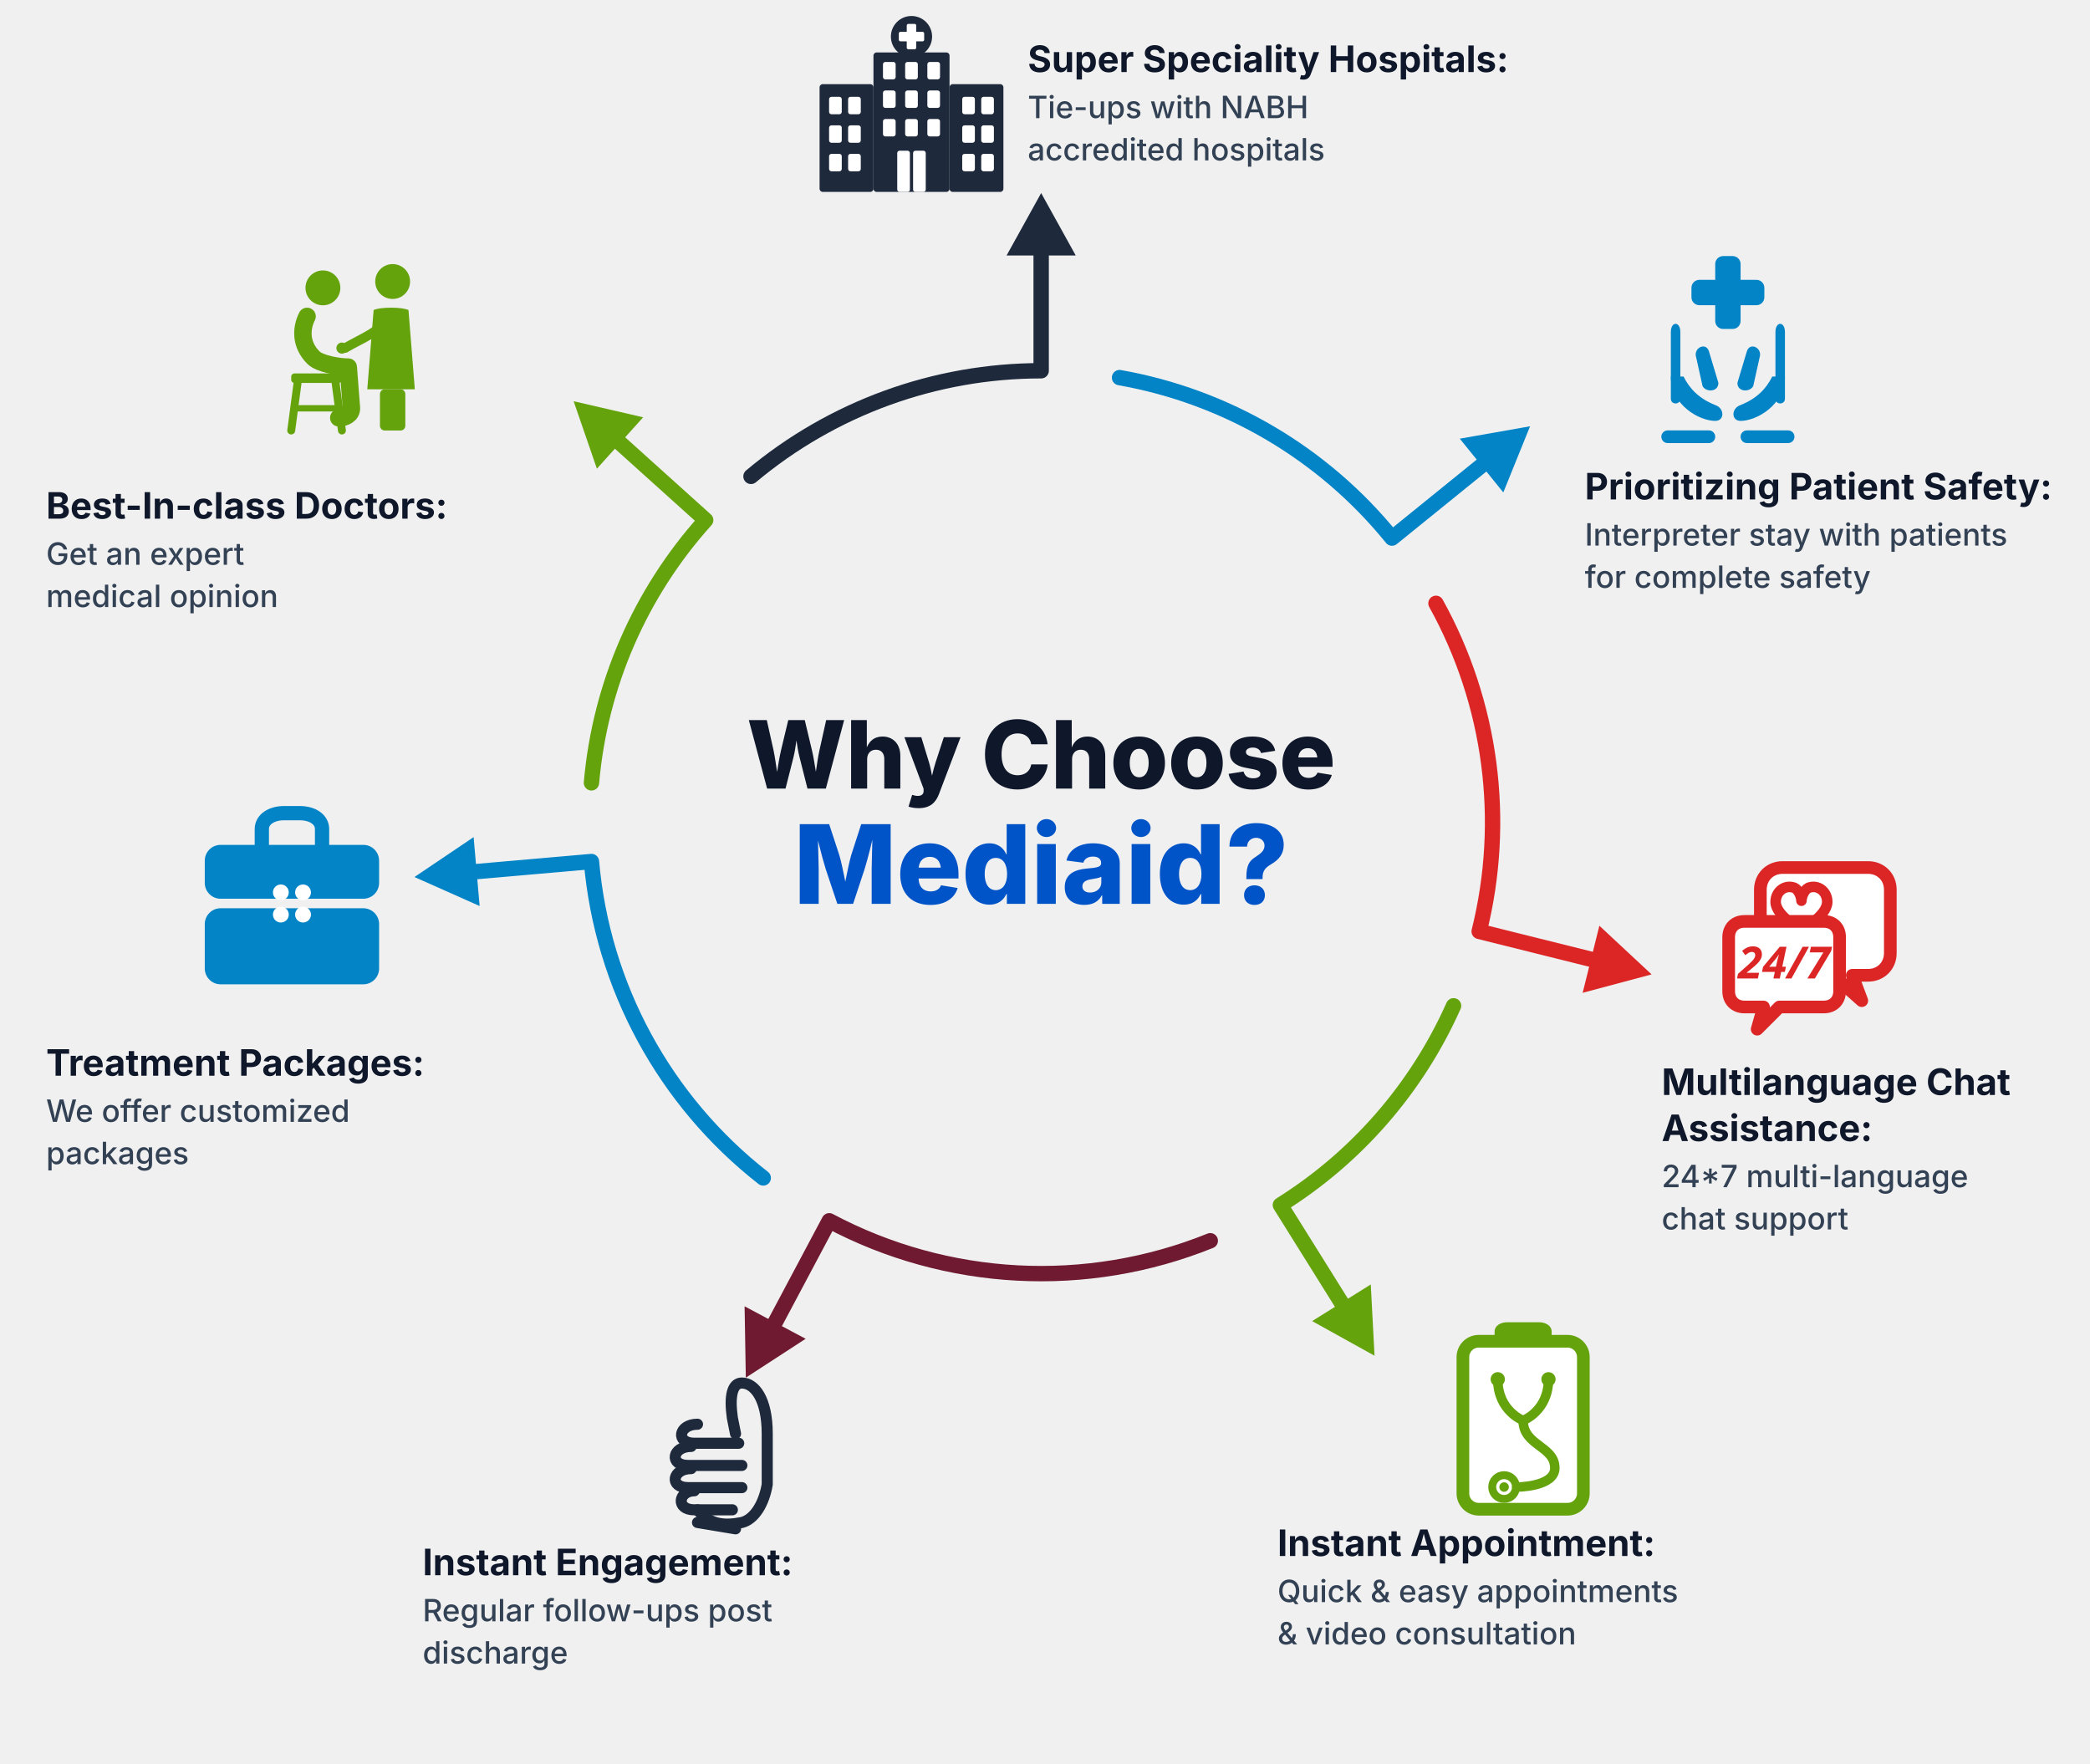
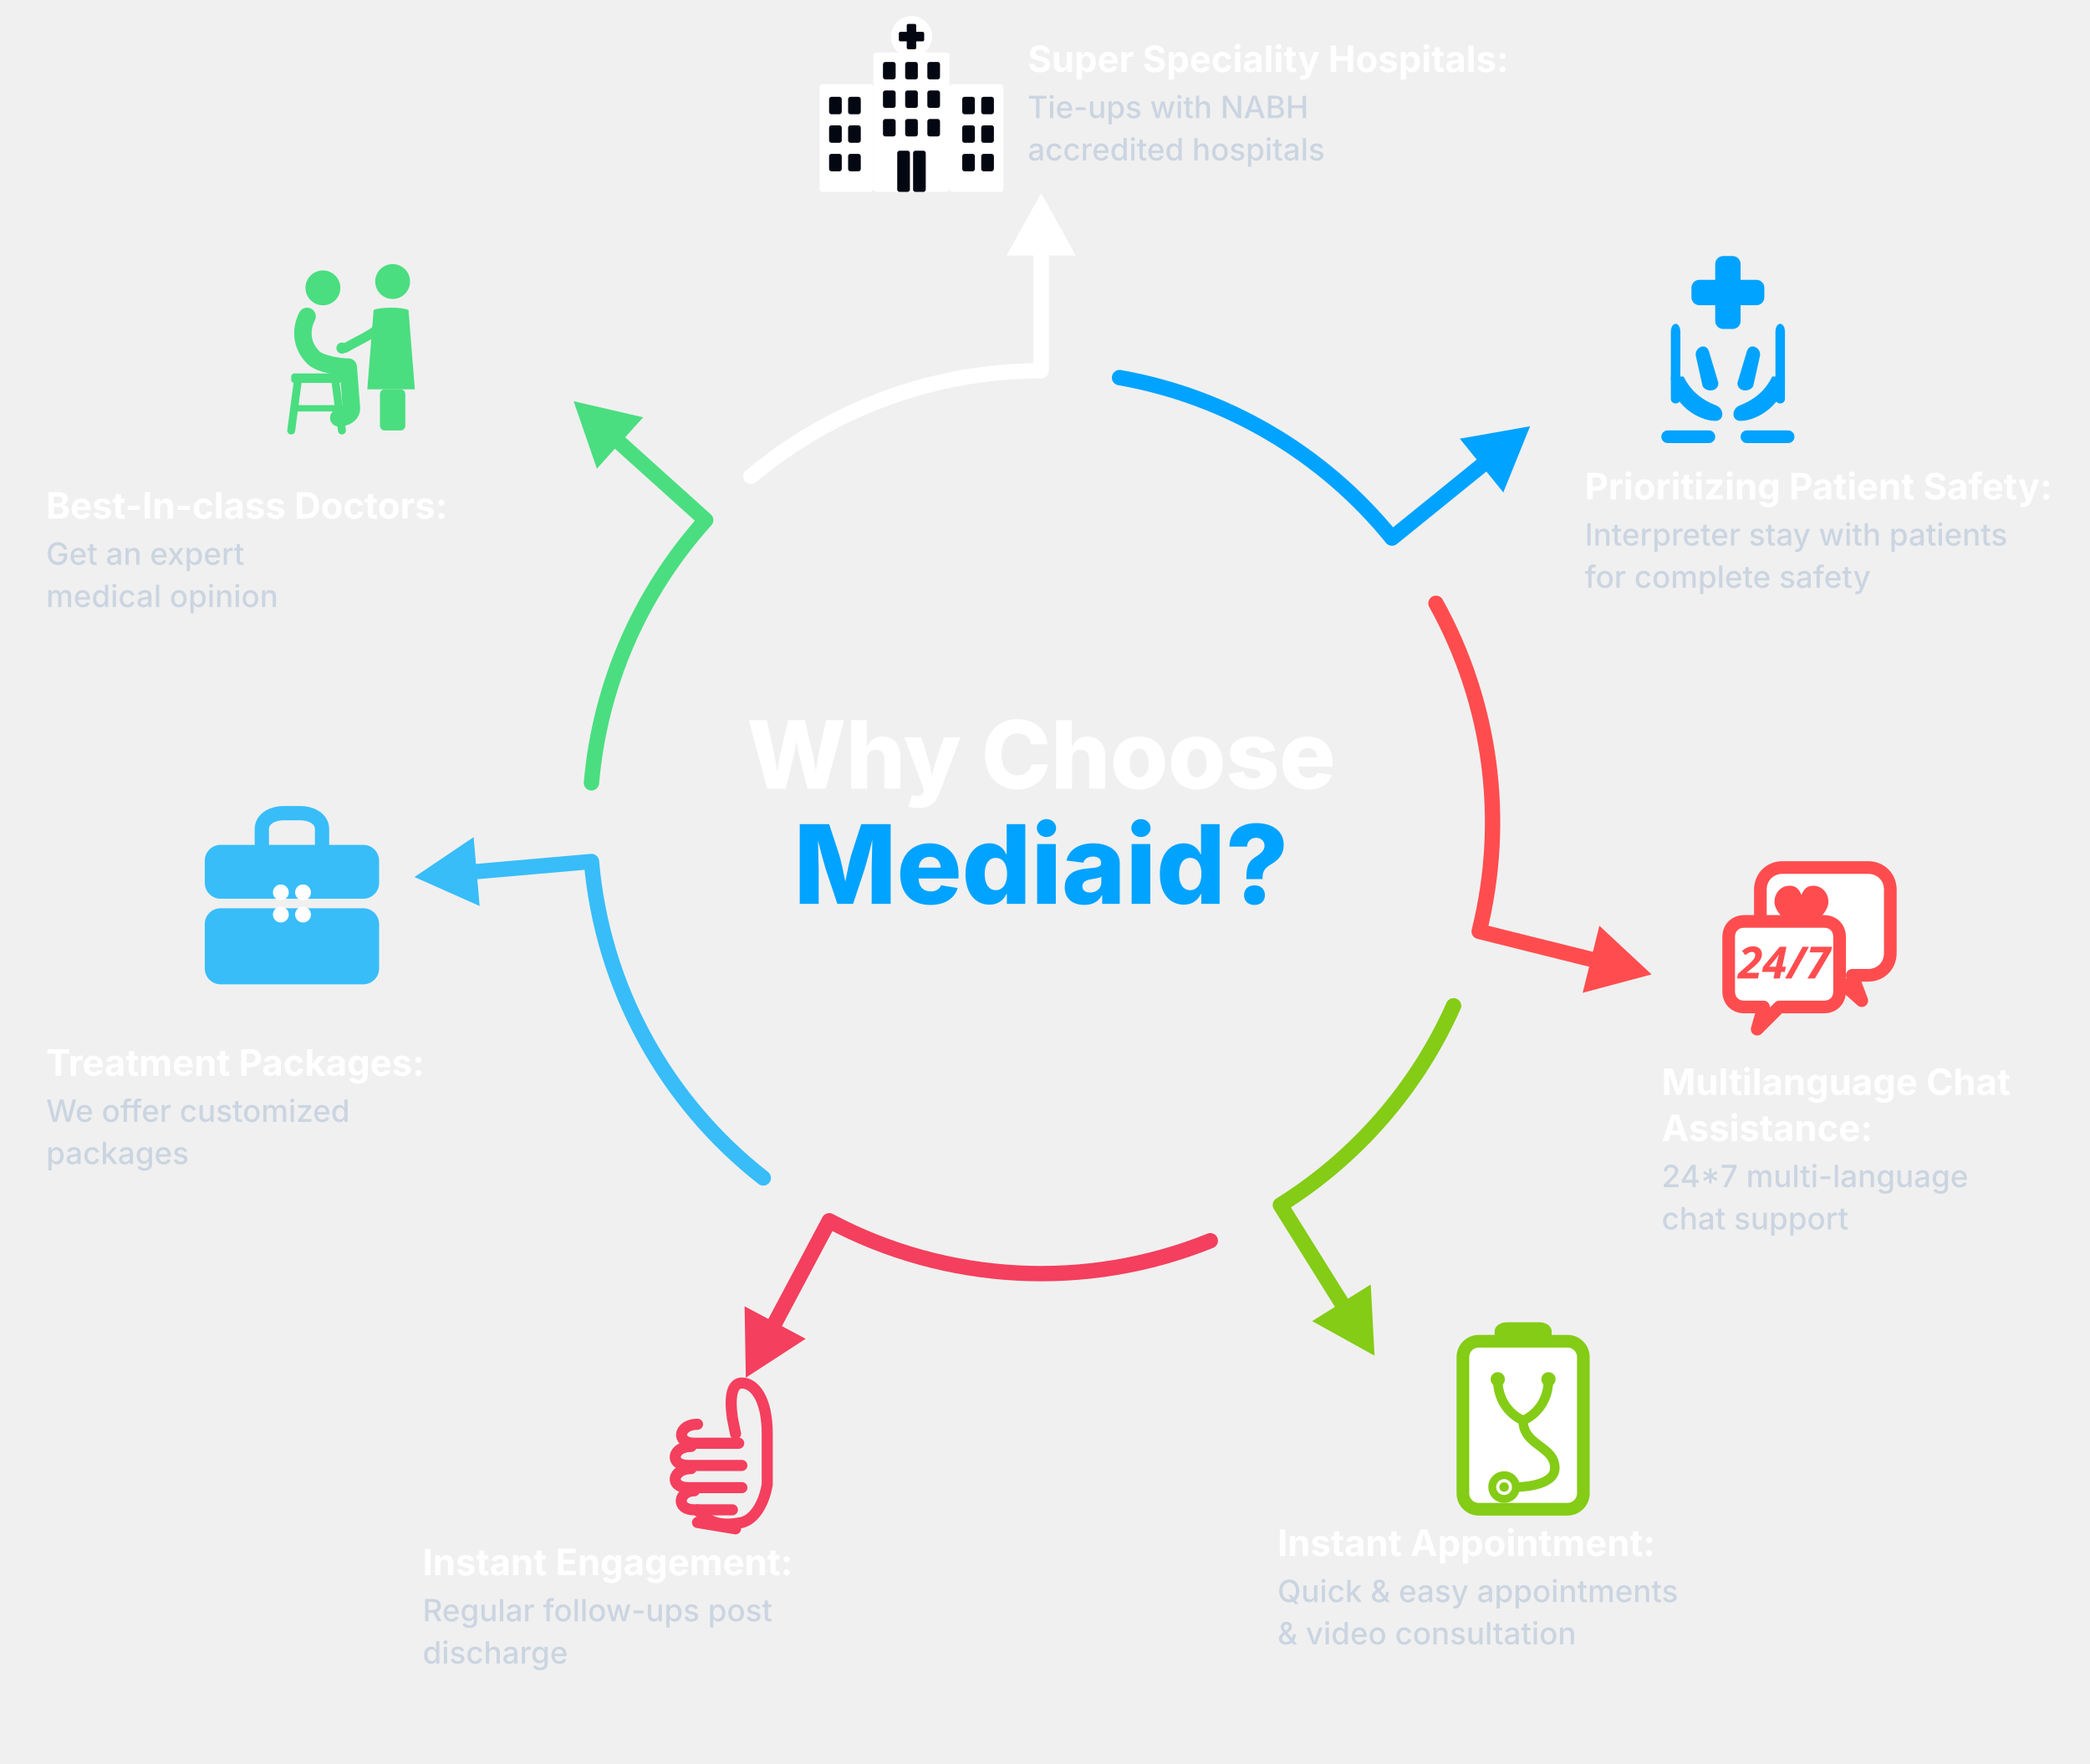
<svg xmlns="http://www.w3.org/2000/svg" viewBox="0 0 2176 1836" width="2176" height="1836">
  <defs>
    <style>
-       .title-font { font-family: 'Segoe UI', -apple-system, BlinkMacSystemFont, 'Inter', Roboto, sans-serif; font-size: 38px; font-weight: 700; fill: #0f172a; }
-       .body-font { font-family: 'Segoe UI', -apple-system, BlinkMacSystemFont, 'Inter', Roboto, sans-serif; font-size: 32px; font-weight: 500; fill: #334155; }
-       .center-why { font-family: 'Segoe UI', -apple-system, BlinkMacSystemFont, 'Inter', Roboto, sans-serif; font-size: 98px; font-weight: 800; fill: #0f172a; letter-spacing: -0.5px; }
-       .center-brand { font-family: 'Segoe UI', -apple-system, BlinkMacSystemFont, 'Inter', Roboto, sans-serif; font-size: 114px; font-weight: 800; fill: #0054c8; letter-spacing: -0.5px; }
+       .title-font { font-family: 'Segoe UI', -apple-system, BlinkMacSystemFont, 'Inter', Roboto, sans-serif; font-size: 38px; font-weight: 700; fill: #ffffff; }
+       .body-font { font-family: 'Segoe UI', -apple-system, BlinkMacSystemFont, 'Inter', Roboto, sans-serif; font-size: 32px; font-weight: 500; fill: #cbd5e1; }
+       .center-why { font-family: 'Segoe UI', -apple-system, BlinkMacSystemFont, 'Inter', Roboto, sans-serif; font-size: 98px; font-weight: 800; fill: #ffffff; letter-spacing: -0.5px; }
+       .center-brand { font-family: 'Segoe UI', -apple-system, BlinkMacSystemFont, 'Inter', Roboto, sans-serif; font-size: 114px; font-weight: 800; fill: #00A3FF; letter-spacing: -0.5px; }
    </style>
  </defs>
-   <path d="M 781.89 495.96 A 470 470 0 0 1 1084.00 386.00 L 1084.00 266.00" fill="none" stroke="#1e293b" stroke-width="16" stroke-linecap="round" stroke-linejoin="round" />
-   <polygon points="1084.00,201.00 1048.00,266.00 1120.00,266.00" fill="#1e293b" />
-   <path d="M 1165.61 393.14 A 470 470 0 0 1 1449.26 560.22 L 1542.52 484.70" fill="none" stroke="#0284c7" stroke-width="16" stroke-linecap="round" stroke-linejoin="round" />
-   <polygon points="1593.03,443.80 1519.86,456.72 1565.17,512.68" fill="#0284c7" />
-   <path d="M 1495.07 628.14 A 470 470 0 0 1 1540.04 969.70 L 1656.47 998.73" fill="none" stroke="#dc2626" stroke-width="16" stroke-linecap="round" stroke-linejoin="round" />
-   <polygon points="1719.54,1014.46 1665.18,963.80 1647.77,1033.66" fill="#dc2626" />
-   <path d="M 1513.37 1047.17 A 470 470 0 0 1 1333.06 1254.58 L 1396.65 1356.35" fill="none" stroke="#65a30d" stroke-width="16" stroke-linecap="round" stroke-linejoin="round" />
-   <polygon points="1431.10,1411.47 1427.18,1337.27 1366.12,1375.43" fill="#65a30d" />
-   <path d="M 1260.07 1291.78 A 470 470 0 0 1 863.35 1270.99 L 807.01 1376.94" fill="none" stroke="#701a31" stroke-width="16" stroke-linecap="round" stroke-linejoin="round" />
-   <polygon points="776.50,1434.33 838.80,1393.84 775.23,1360.04" fill="#701a31" />
-   <path d="M 794.64 1226.37 A 470 470 0 0 1 615.79 896.96 L 496.25 907.42" fill="none" stroke="#0284c7" stroke-width="16" stroke-linecap="round" stroke-linejoin="round" />
-   <polygon points="431.49,913.09 499.38,943.28 493.11,871.56" fill="#0284c7" />
-   <path d="M 615.79 815.04 A 470 470 0 0 1 734.72 541.51 L 645.54 461.21" fill="none" stroke="#65a30d" stroke-width="16" stroke-linecap="round" stroke-linejoin="round" />
-   <polygon points="597.24,417.72 621.46,487.97 669.63,434.46" fill="#65a30d" />
+   <path d="M 781.89 495.96 A 470 470 0 0 1 1084.00 386.00 L 1084.00 266.00" fill="none" stroke="#ffffff" stroke-width="16" stroke-linecap="round" stroke-linejoin="round" />
+   <polygon points="1084.00,201.00 1048.00,266.00 1120.00,266.00" fill="#ffffff" />
+   <path d="M 1165.61 393.14 A 470 470 0 0 1 1449.26 560.22 L 1542.52 484.70" fill="none" stroke="#00A3FF" stroke-width="16" stroke-linecap="round" stroke-linejoin="round" />
+   <polygon points="1593.03,443.80 1519.86,456.72 1565.17,512.68" fill="#00A3FF" />
+   <path d="M 1495.07 628.14 A 470 470 0 0 1 1540.04 969.70 L 1656.47 998.73" fill="none" stroke="#ff4d4f" stroke-width="16" stroke-linecap="round" stroke-linejoin="round" />
+   <polygon points="1719.54,1014.46 1665.18,963.80 1647.77,1033.66" fill="#ff4d4f" />
+   <path d="M 1513.37 1047.17 A 470 470 0 0 1 1333.06 1254.58 L 1396.65 1356.35" fill="none" stroke="#84cc16" stroke-width="16" stroke-linecap="round" stroke-linejoin="round" />
+   <polygon points="1431.10,1411.47 1427.18,1337.27 1366.12,1375.43" fill="#84cc16" />
+   <path d="M 1260.07 1291.78 A 470 470 0 0 1 863.35 1270.99 L 807.01 1376.94" fill="none" stroke="#f43f5e" stroke-width="16" stroke-linecap="round" stroke-linejoin="round" />
+   <polygon points="776.50,1434.33 838.80,1393.84 775.23,1360.04" fill="#f43f5e" />
+   <path d="M 794.64 1226.37 A 470 470 0 0 1 615.79 896.96 L 496.25 907.42" fill="none" stroke="#38bdf8" stroke-width="16" stroke-linecap="round" stroke-linejoin="round" />
+   <polygon points="431.49,913.09 499.38,943.28 493.11,871.56" fill="#38bdf8" />
+   <path d="M 615.79 815.04 A 470 470 0 0 1 734.72 541.51 L 645.54 461.21" fill="none" stroke="#4ade80" stroke-width="16" stroke-linecap="round" stroke-linejoin="round" />
+   <polygon points="597.24,417.72 621.46,487.97 669.63,434.46" fill="#4ade80" />
  <text x="1084" y="821" class="center-why" text-anchor="middle">Why Choose</text>
  <text x="1084" y="941" class="center-brand" text-anchor="middle">Mediaid?</text>
  <g transform="translate(850, 15) scale(1.65)">
-     <rect x="36" y="24" width="48" height="88" fill="#1e293b" rx="2" />
-     <circle cx="60" cy="14" r="13" fill="#1e293b" />
-     <rect x="57" y="6" width="6" height="16" fill="#ffffff" rx="1" />
-     <rect x="52" y="11" width="16" height="6" fill="#ffffff" rx="1" />
-     <rect x="42" y="30" width="8" height="11" fill="#ffffff" rx="1.5" />
-     <rect x="56" y="30" width="8" height="11" fill="#ffffff" rx="1.5" />
-     <rect x="70" y="30" width="8" height="11" fill="#ffffff" rx="1.5" />
-     <rect x="42" y="48" width="8" height="11" fill="#ffffff" rx="1.5" />
-     <rect x="56" y="48" width="8" height="11" fill="#ffffff" rx="1.5" />
-     <rect x="70" y="48" width="8" height="11" fill="#ffffff" rx="1.5" />
-     <rect x="42" y="66" width="8" height="11" fill="#ffffff" rx="1.5" />
-     <rect x="56" y="66" width="8" height="11" fill="#ffffff" rx="1.5" />
-     <rect x="70" y="66" width="8" height="11" fill="#ffffff" rx="1.5" />
-     <rect x="51" y="86" width="8" height="26" fill="#ffffff" rx="1.5" />
-     <rect x="61" y="86" width="8" height="26" fill="#ffffff" rx="1.5" />
-     <rect x="2" y="44" width="34" height="68" fill="#1e293b" rx="2" />
-     <rect x="8" y="52" width="8" height="11" fill="#ffffff" rx="1.5" />
-     <rect x="20" y="52" width="8" height="11" fill="#ffffff" rx="1.5" />
-     <rect x="8" y="70" width="8" height="11" fill="#ffffff" rx="1.5" />
-     <rect x="20" y="70" width="8" height="11" fill="#ffffff" rx="1.5" />
-     <rect x="8" y="88" width="8" height="11" fill="#ffffff" rx="1.5" />
-     <rect x="20" y="88" width="8" height="11" fill="#ffffff" rx="1.5" />
-     <rect x="84" y="44" width="34" height="68" fill="#1e293b" rx="2" />
-     <rect x="92" y="52" width="8" height="11" fill="#ffffff" rx="1.5" />
-     <rect x="104" y="52" width="8" height="11" fill="#ffffff" rx="1.5" />
-     <rect x="92" y="70" width="8" height="11" fill="#ffffff" rx="1.5" />
-     <rect x="104" y="70" width="8" height="11" fill="#ffffff" rx="1.5" />
-     <rect x="92" y="88" width="8" height="11" fill="#ffffff" rx="1.5" />
-     <rect x="104" y="88" width="8" height="11" fill="#ffffff" rx="1.5" />
+     <rect x="36" y="24" width="48" height="88" fill="#ffffff" rx="2" />
+     <circle cx="60" cy="14" r="13" fill="#ffffff" />
+     <rect x="57" y="6" width="6" height="16" fill="#030712" rx="1" />
+     <rect x="52" y="11" width="16" height="6" fill="#030712" rx="1" />
+     <rect x="42" y="30" width="8" height="11" fill="#030712" rx="1.5" />
+     <rect x="56" y="30" width="8" height="11" fill="#030712" rx="1.5" />
+     <rect x="70" y="30" width="8" height="11" fill="#030712" rx="1.5" />
+     <rect x="42" y="48" width="8" height="11" fill="#030712" rx="1.5" />
+     <rect x="56" y="48" width="8" height="11" fill="#030712" rx="1.5" />
+     <rect x="70" y="48" width="8" height="11" fill="#030712" rx="1.5" />
+     <rect x="42" y="66" width="8" height="11" fill="#030712" rx="1.5" />
+     <rect x="56" y="66" width="8" height="11" fill="#030712" rx="1.5" />
+     <rect x="70" y="66" width="8" height="11" fill="#030712" rx="1.5" />
+     <rect x="51" y="86" width="8" height="26" fill="#030712" rx="1.5" />
+     <rect x="61" y="86" width="8" height="26" fill="#030712" rx="1.5" />
+     <rect x="2" y="44" width="34" height="68" fill="#ffffff" rx="2" />
+     <rect x="8" y="52" width="8" height="11" fill="#030712" rx="1.5" />
+     <rect x="20" y="52" width="8" height="11" fill="#030712" rx="1.5" />
+     <rect x="8" y="70" width="8" height="11" fill="#030712" rx="1.5" />
+     <rect x="20" y="70" width="8" height="11" fill="#030712" rx="1.5" />
+     <rect x="8" y="88" width="8" height="11" fill="#030712" rx="1.5" />
+     <rect x="20" y="88" width="8" height="11" fill="#030712" rx="1.5" />
+     <rect x="84" y="44" width="34" height="68" fill="#ffffff" rx="2" />
+     <rect x="92" y="52" width="8" height="11" fill="#030712" rx="1.5" />
+     <rect x="104" y="52" width="8" height="11" fill="#030712" rx="1.5" />
+     <rect x="92" y="70" width="8" height="11" fill="#030712" rx="1.5" />
+     <rect x="104" y="70" width="8" height="11" fill="#030712" rx="1.5" />
+     <rect x="92" y="88" width="8" height="11" fill="#030712" rx="1.5" />
+     <rect x="104" y="88" width="8" height="11" fill="#030712" rx="1.5" />
  </g>
  <text x="1070" y="75">
    <tspan class="title-font" x="1070" dy="0">Super Speciality Hospitals:</tspan>
    <tspan class="body-font" x="1070" dy="48">Tie-ups with NABH</tspan>
    <tspan class="body-font" x="1070" dy="44">accredited hospitals</tspan>
  </text>
  <g transform="translate(1700, 260) scale(1.65)">
-     <rect x="52" y="4" width="16" height="46" rx="5" fill="#0284c7" />
-     <rect x="37" y="19" width="46" height="16" rx="5" fill="#0284c7" />
-     <path d="M 24 52 C 24 45 30 45 30 52 L 30 94 C 30 98 24 98 24 94 Z" fill="#0284c7" />
-     <path d="M 40 68 C 38 62 46 58 48 64 L 54 84 C 54 90 46 90 44 86 Z" fill="#0284c7" />
-     <path d="M 24 80 C 24 98 42 108 52 108 C 58 108 58 100 52 98 C 42 94 36 88 32 80 Z" fill="#0284c7" />
-     <rect x="18" y="114" width="34" height="8" rx="4" fill="#0284c7" />
-     <path d="M 96 52 C 96 45 90 45 90 52 L 90 94 C 90 98 96 98 96 94 Z" fill="#0284c7" />
-     <path d="M 80 68 C 82 62 74 58 72 64 L 66 84 C 66 90 74 90 76 86 Z" fill="#0284c7" />
-     <path d="M 96 80 C 96 98 78 108 68 108 C 62 108 62 100 68 98 C 78 94 84 88 88 80 Z" fill="#0284c7" />
-     <rect x="68" y="114" width="34" height="8" rx="4" fill="#0284c7" />
+     <rect x="52" y="4" width="16" height="46" rx="5" fill="#00A3FF" />
+     <rect x="37" y="19" width="46" height="16" rx="5" fill="#00A3FF" />
+     <path d="M 24 52 C 24 45 30 45 30 52 L 30 94 C 30 98 24 98 24 94 Z" fill="#00A3FF" />
+     <path d="M 40 68 C 38 62 46 58 48 64 L 54 84 C 54 90 46 90 44 86 Z" fill="#00A3FF" />
+     <path d="M 24 80 C 24 98 42 108 52 108 C 58 108 58 100 52 98 C 42 94 36 88 32 80 Z" fill="#00A3FF" />
+     <rect x="18" y="114" width="34" height="8" rx="4" fill="#00A3FF" />
+     <path d="M 96 52 C 96 45 90 45 90 52 L 90 94 C 90 98 96 98 96 94 Z" fill="#00A3FF" />
+     <path d="M 80 68 C 82 62 74 58 72 64 L 66 84 C 66 90 74 90 76 86 Z" fill="#00A3FF" />
+     <path d="M 96 80 C 96 98 78 108 68 108 C 62 108 62 100 68 98 C 78 94 84 88 88 80 Z" fill="#00A3FF" />
+     <rect x="68" y="114" width="34" height="8" rx="4" fill="#00A3FF" />
  </g>
  <text x="1650" y="520">
    <tspan class="title-font" x="1650" dy="0">Prioritizing Patient Safety:</tspan>
    <tspan class="body-font" x="1650" dy="48">Interpreter stay with patients</tspan>
    <tspan class="body-font" x="1650" dy="44">for complete safety</tspan>
  </text>
  <g transform="translate(1780, 890) scale(1.65)">
-     <path d="M 46 8 L 100 8 C 108 8 114 14 114 22 L 114 62 C 114 70 108 76 100 76 L 90 76 L 96 92 L 78 76 L 46 76 C 38 76 32 70 32 62 L 32 22 C 32 14 38 8 46 8 Z" fill="#ffffff" stroke="#dc2626" stroke-width="8" stroke-linejoin="round" />
-     <path d="M 80 32 C 80 23 72 17 64 20 C 60 22 58 28 58 31 C 58 28 56 22 52 20 C 44 17 36 23 36 32 C 36 44 58 56 58 56 C 58 56 80 44 80 32 Z" transform="translate(15, 6) scale(0.74)" fill="none" stroke="#dc2626" stroke-width="9" stroke-linejoin="round" />
-     <path d="M 22 42 L 72 42 C 78 42 82 46 82 52 L 82 86 C 82 92 78 96 72 96 L 44 96 L 30 110 L 34 96 L 22 96 C 16 96 12 92 12 86 L 12 52 C 12 46 16 42 22 42 Z" fill="#ffffff" stroke="#dc2626" stroke-width="8" stroke-linejoin="round" />
-     <text x="47" y="78" font-family="'Segoe UI', sans-serif" font-size="28" font-weight="800" fill="#dc2626" text-anchor="middle" font-style="italic">24/7</text>
+     <path d="M 46 8 L 100 8 C 108 8 114 14 114 22 L 114 62 C 114 70 108 76 100 76 L 90 76 L 96 92 L 78 76 L 46 76 C 38 76 32 70 32 62 L 32 22 C 32 14 38 8 46 8 Z" fill="#ffffff" stroke="#ff4d4f" stroke-width="8" stroke-linejoin="round" />
+     <path d="M 80 32 C 80 23 72 17 64 20 C 60 22 58 28 58 31 C 58 28 56 22 52 20 C 44 17 36 23 36 32 C 36 44 58 56 58 56 C 58 56 80 44 80 32 Z" transform="translate(15, 6) scale(0.74)" fill="#ff4d4f" stroke="#ff4d4f" stroke-width="2" stroke-linejoin="round" />
+     <path d="M 22 42 L 72 42 C 78 42 82 46 82 52 L 82 86 C 82 92 78 96 72 96 L 44 96 L 30 110 L 34 96 L 22 96 C 16 96 12 92 12 86 L 12 52 C 12 46 16 42 22 42 Z" fill="#ffffff" stroke="#ff4d4f" stroke-width="8" stroke-linejoin="round" />
+     <text x="47" y="78" font-family="'Segoe UI', sans-serif" font-size="28" font-weight="800" fill="#ff4d4f" text-anchor="middle" font-style="italic">24/7</text>
  </g>
  <text x="1730" y="1140">
    <tspan class="title-font" x="1730" dy="0">Multilanguage Chat</tspan>
    <tspan class="title-font" x="1730" dy="48">Assistance:</tspan>
    <tspan class="body-font" x="1730" dy="48">24*7 multi-language</tspan>
    <tspan class="body-font" x="1730" dy="44">chat support</tspan>
  </text>
  <g transform="translate(1500, 1370) scale(1.65)">
-     <rect x="14" y="16" width="76" height="106" rx="10" fill="#ffffff" stroke="#65a30d" stroke-width="8" />
-     <path d="M 34 16 L 34 10 C 34 6 38 4 42 4 L 62 4 C 66 4 70 6 70 10 L 70 16 Z" fill="#65a30d" />
-     <circle cx="36" cy="40" r="4.5" fill="#65a30d" />
-     <circle cx="68" cy="40" r="4.5" fill="#65a30d" />
-     <path d="M 36 40 C 36 60 52 66 52 66 C 52 66 68 60 68 40" fill="none" stroke="#65a30d" stroke-width="6" stroke-linecap="round" />
-     <path d="M 52 66 C 52 82 72 82 72 96 C 72 108 48 108 48 108" fill="none" stroke="#65a30d" stroke-width="6" stroke-linecap="round" />
-     <circle cx="40" cy="108" r="7.5" fill="none" stroke="#65a30d" stroke-width="5" />
-     <circle cx="40" cy="108" r="3" fill="#65a30d" />
+     <rect x="14" y="16" width="76" height="106" rx="10" fill="#ffffff" stroke="#84cc16" stroke-width="8" />
+     <path d="M 34 16 L 34 10 C 34 6 38 4 42 4 L 62 4 C 66 4 70 6 70 10 L 70 16 Z" fill="#84cc16" />
+     <circle cx="36" cy="40" r="4.5" fill="#84cc16" />
+     <circle cx="68" cy="40" r="4.5" fill="#84cc16" />
+     <path d="M 36 40 C 36 60 52 66 52 66 C 52 66 68 60 68 40" fill="none" stroke="#84cc16" stroke-width="6" stroke-linecap="round" />
+     <path d="M 52 66 C 52 82 72 82 72 96 C 72 108 48 108 48 108" fill="none" stroke="#84cc16" stroke-width="6" stroke-linecap="round" />
+     <circle cx="40" cy="108" r="7.5" fill="none" stroke="#84cc16" stroke-width="5" />
+     <circle cx="40" cy="108" r="3" fill="#84cc16" />
  </g>
  <text x="1330" y="1620">
    <tspan class="title-font" x="1330" dy="0">Instant Appointment:</tspan>
    <tspan class="body-font" x="1330" dy="48">Quick &amp; easy appointments</tspan>
    <tspan class="body-font" x="1330" dy="44">&amp; video consultation</tspan>
  </text>
  <g transform="translate(680, 1430) scale(1.65)">
-     <path d="M 28 32 C 16 32 14 44 26 44 L 54 44" fill="none" stroke="#1e293b" stroke-width="7" stroke-linecap="round" />
-     <path d="M 24 46 C 12 46 10 58 22 58 L 56 58" fill="none" stroke="#1e293b" stroke-width="7" stroke-linecap="round" />
-     <path d="M 24 60 C 12 60 10 72 22 72 L 56 72" fill="none" stroke="#1e293b" stroke-width="7" stroke-linecap="round" />
-     <path d="M 26 74 C 16 74 14 86 26 86 L 50 86" fill="none" stroke="#1e293b" stroke-width="7" stroke-linecap="round" />
-     <path d="M 28 86 C 36 96 46 96 56 94 C 64 92 70 82 72 70 L 72 38 C 72 16 64 6 56 6 C 50 6 48 14 50 28 L 52 38" fill="none" stroke="#1e293b" stroke-width="7" stroke-linecap="round" stroke-linejoin="round" />
-     <line x1="28" y1="94" x2="52" y2="98" stroke="#1e293b" stroke-width="7" stroke-linecap="round" />
+     <path d="M 28 32 C 16 32 14 44 26 44 L 54 44" fill="none" stroke="#f43f5e" stroke-width="7" stroke-linecap="round" />
+     <path d="M 24 46 C 12 46 10 58 22 58 L 56 58" fill="none" stroke="#f43f5e" stroke-width="7" stroke-linecap="round" />
+     <path d="M 24 60 C 12 60 10 72 22 72 L 56 72" fill="none" stroke="#f43f5e" stroke-width="7" stroke-linecap="round" />
+     <path d="M 26 74 C 16 74 14 86 26 86 L 50 86" fill="none" stroke="#f43f5e" stroke-width="7" stroke-linecap="round" />
+     <path d="M 28 86 C 36 96 46 96 56 94 C 64 92 70 82 72 70 L 72 38 C 72 16 64 6 56 6 C 50 6 48 14 50 28 L 52 38" fill="none" stroke="#f43f5e" stroke-width="7" stroke-linecap="round" stroke-linejoin="round" />
+     <line x1="28" y1="94" x2="52" y2="98" stroke="#f43f5e" stroke-width="7" stroke-linecap="round" />
  </g>
  <text x="440" y="1640">
    <tspan class="title-font" x="440" dy="0">Instant Engagement:</tspan>
    <tspan class="body-font" x="440" dy="48">Regular follow-ups post</tspan>
    <tspan class="body-font" x="440" dy="44">discharge</tspan>
  </text>
  <g transform="translate(200, 840) scale(1.65)">
-     <path d="M 44 26 L 44 14 C 44 8 50 4 58 4 L 68 4 C 76 4 82 8 82 14 L 82 26" fill="none" stroke="#0284c7" stroke-width="9" stroke-linecap="round" />
-     <rect x="8" y="24" width="110" height="34" rx="10" fill="#0284c7" />
-     <rect x="8" y="64" width="110" height="48" rx="10" fill="#0284c7" />
+     <path d="M 44 26 L 44 14 C 44 8 50 4 58 4 L 68 4 C 76 4 82 8 82 14 L 82 26" fill="none" stroke="#38bdf8" stroke-width="9" stroke-linecap="round" />
+     <rect x="8" y="24" width="110" height="34" rx="10" fill="#38bdf8" />
+     <rect x="8" y="64" width="110" height="48" rx="10" fill="#38bdf8" />
    <circle cx="56" cy="54" r="5" fill="#ffffff" />
    <circle cx="70" cy="54" r="5" fill="#ffffff" />
    <circle cx="56" cy="68" r="5" fill="#ffffff" />
    <circle cx="70" cy="68" r="5" fill="#ffffff" />
  </g>
  <text x="48" y="1120">
    <tspan class="title-font" x="48" dy="0">Treatment Packages:</tspan>
    <tspan class="body-font" x="48" dy="48">We offer customized</tspan>
    <tspan class="body-font" x="48" dy="44">packages</tspan>
  </text>
  <g transform="translate(290, 270) scale(1.65)">
-     <circle cx="28" cy="18" r="11" fill="#65a30d" />
-     <path d="M 18 36 C 14 44 14 54 22 62 C 26 66 38 68 44 68 L 46 94 C 46 98 42 100 38 100" fill="none" stroke="#65a30d" stroke-width="11" stroke-linecap="round" stroke-linejoin="round" />
-     <rect x="8" y="72" width="32" height="6" rx="2" fill="#65a30d" />
-     <line x1="12" y1="78" x2="8" y2="108" stroke="#65a30d" stroke-width="5" stroke-linecap="round" />
-     <line x1="36" y1="78" x2="40" y2="108" stroke="#65a30d" stroke-width="5" stroke-linecap="round" />
-     <line x1="10" y1="94" x2="38" y2="94" stroke="#65a30d" stroke-width="4" />
-     <circle cx="72" cy="14" r="11" fill="#65a30d" />
-     <path d="M 60 32 C 64 30 78 30 82 32 L 86 82 L 56 82 Z" fill="#65a30d" />
-     <rect x="64" y="82" width="16" height="26" rx="3" fill="#65a30d" />
-     <path d="M 70 36 C 64 46 52 50 42 56" fill="none" stroke="#65a30d" stroke-width="6" stroke-linecap="round" />
-     <circle cx="40" cy="56" r="3.5" fill="#65a30d" />
+     <circle cx="28" cy="18" r="11" fill="#4ade80" />
+     <path d="M 18 36 C 14 44 14 54 22 62 C 26 66 38 68 44 68 L 46 94 C 46 98 42 100 38 100" fill="none" stroke="#4ade80" stroke-width="11" stroke-linecap="round" stroke-linejoin="round" />
+     <rect x="8" y="72" width="32" height="6" rx="2" fill="#4ade80" />
+     <line x1="12" y1="78" x2="8" y2="108" stroke="#4ade80" stroke-width="5" stroke-linecap="round" />
+     <line x1="36" y1="78" x2="40" y2="108" stroke="#4ade80" stroke-width="5" stroke-linecap="round" />
+     <line x1="10" y1="94" x2="38" y2="94" stroke="#4ade80" stroke-width="4" />
+     <circle cx="72" cy="14" r="11" fill="#4ade80" />
+     <path d="M 60 32 C 64 30 78 30 82 32 L 86 82 L 56 82 Z" fill="#4ade80" />
+     <rect x="64" y="82" width="16" height="26" rx="3" fill="#4ade80" />
+     <path d="M 70 36 C 64 46 52 50 42 56" fill="none" stroke="#4ade80" stroke-width="6" stroke-linecap="round" />
+     <circle cx="40" cy="56" r="3.5" fill="#4ade80" />
  </g>
  <text x="48" y="540">
    <tspan class="title-font" x="48" dy="0">Best-In-class Doctors:</tspan>
    <tspan class="body-font" x="48" dy="48">Get an expert</tspan>
    <tspan class="body-font" x="48" dy="44">medical opinion</tspan>
  </text>
</svg>
